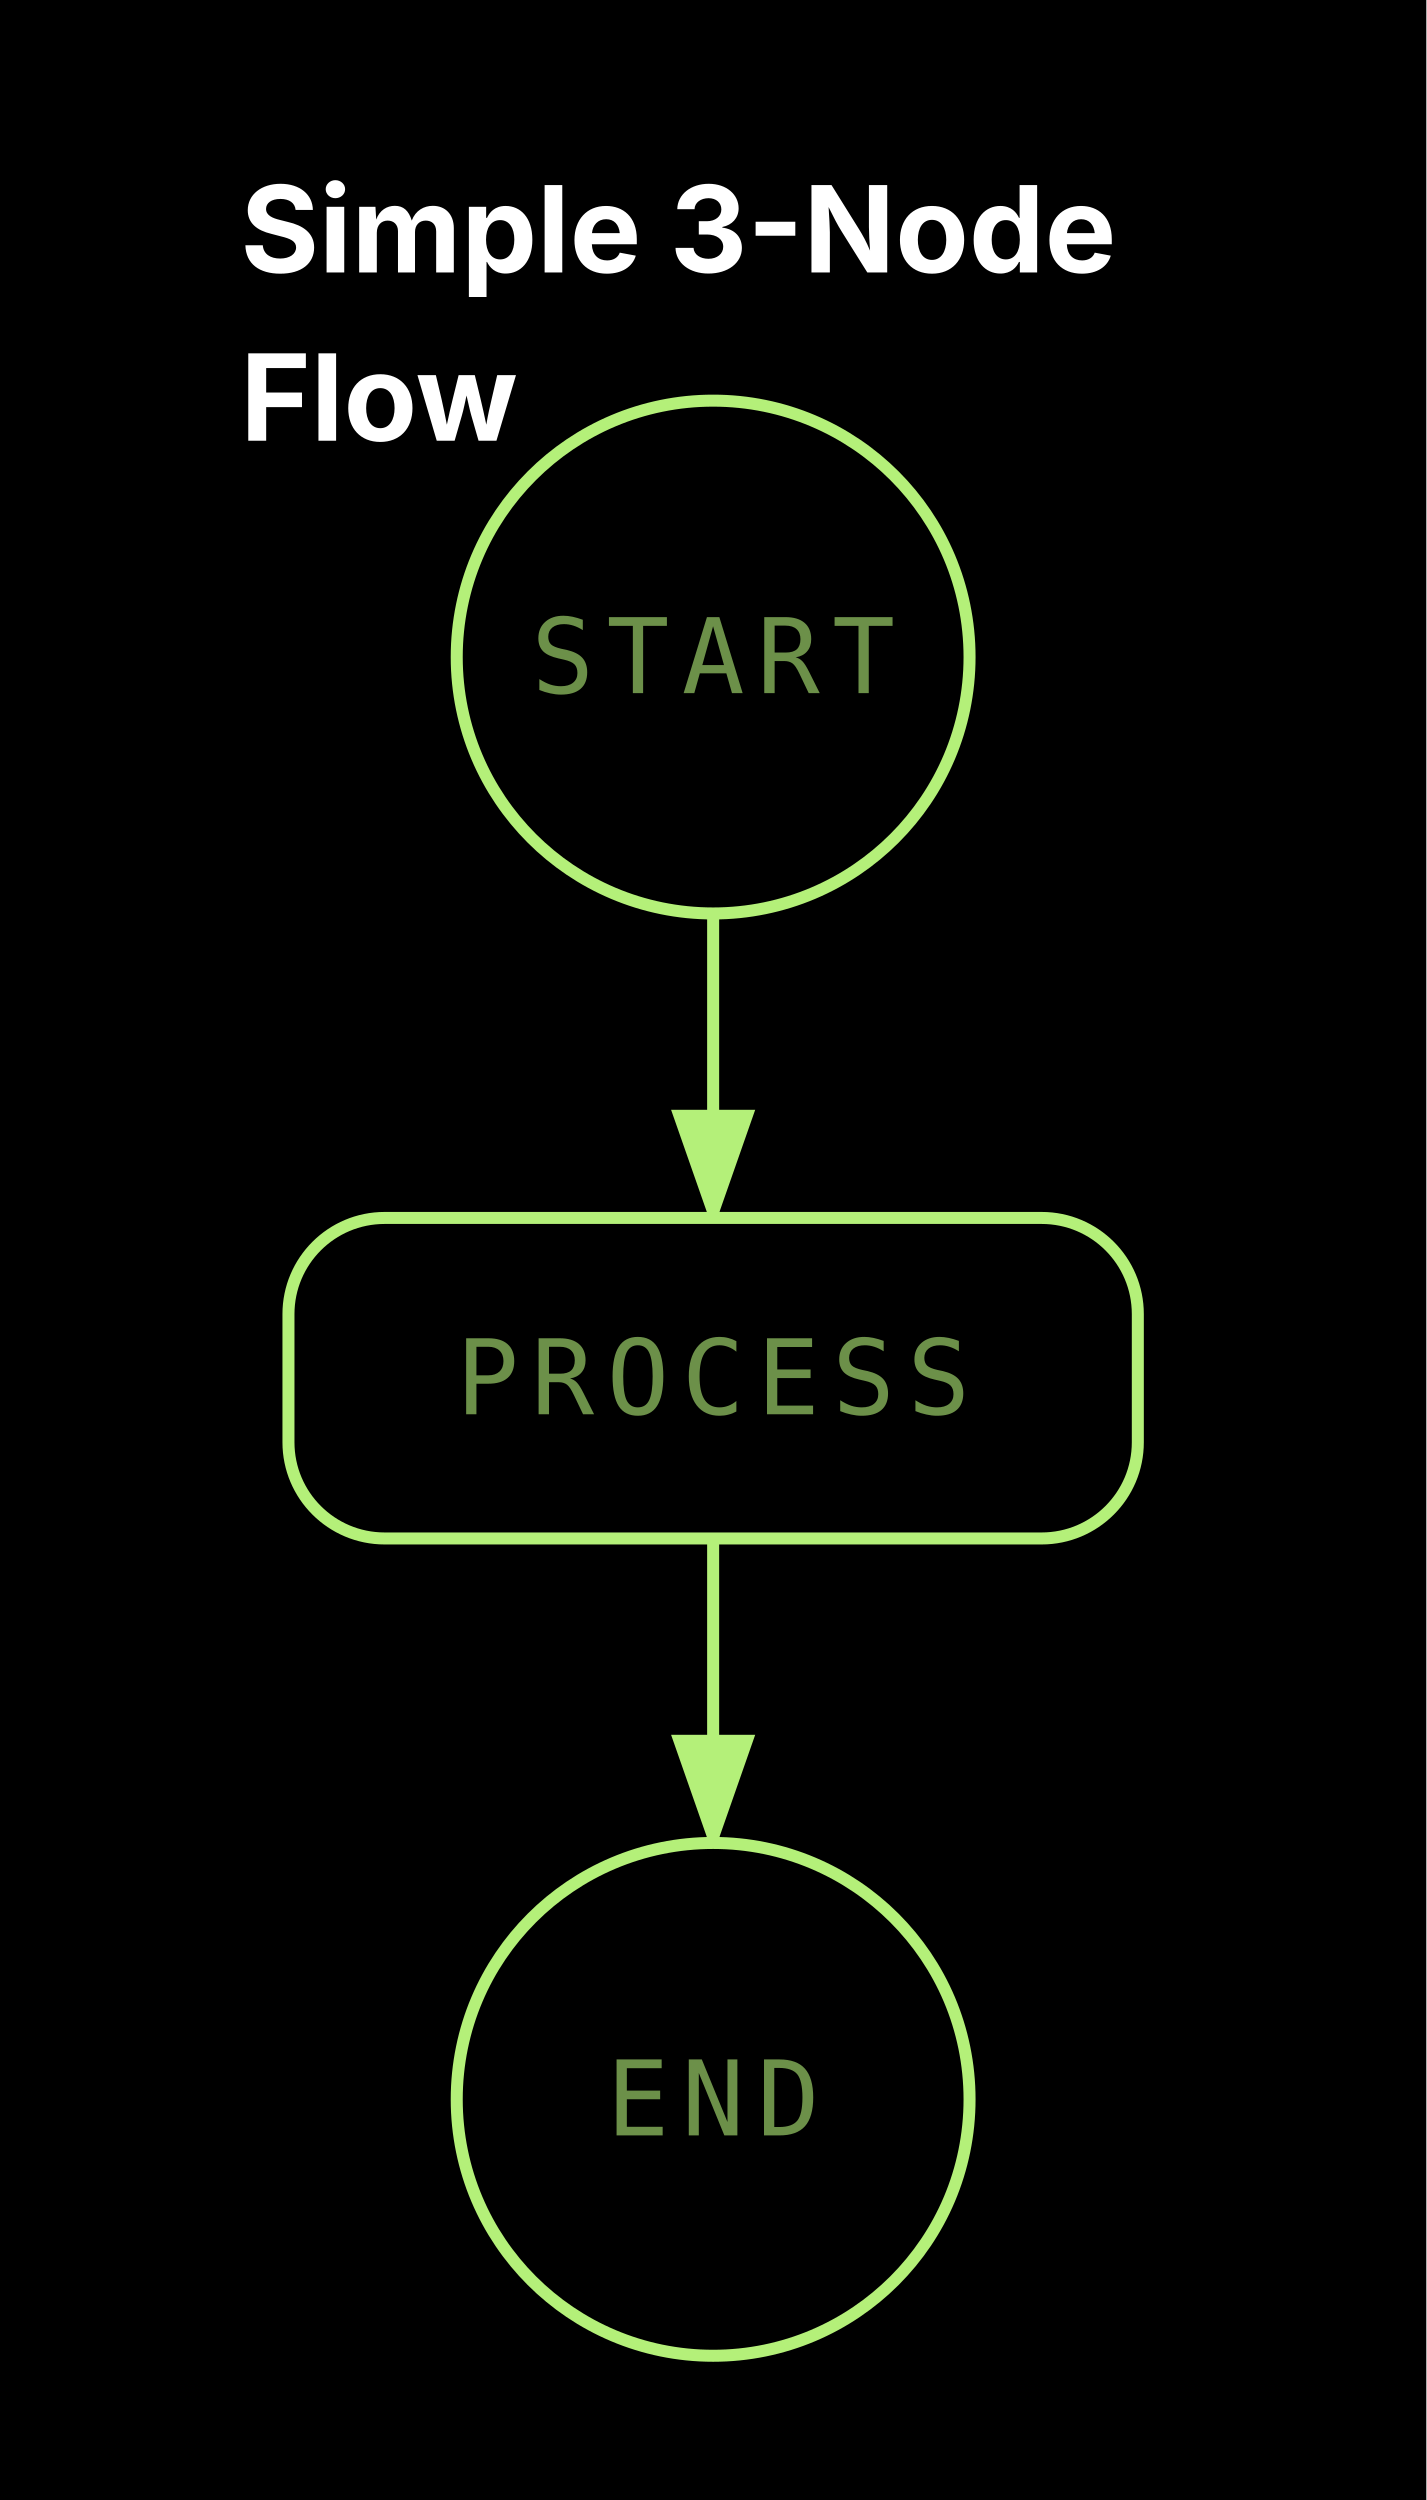
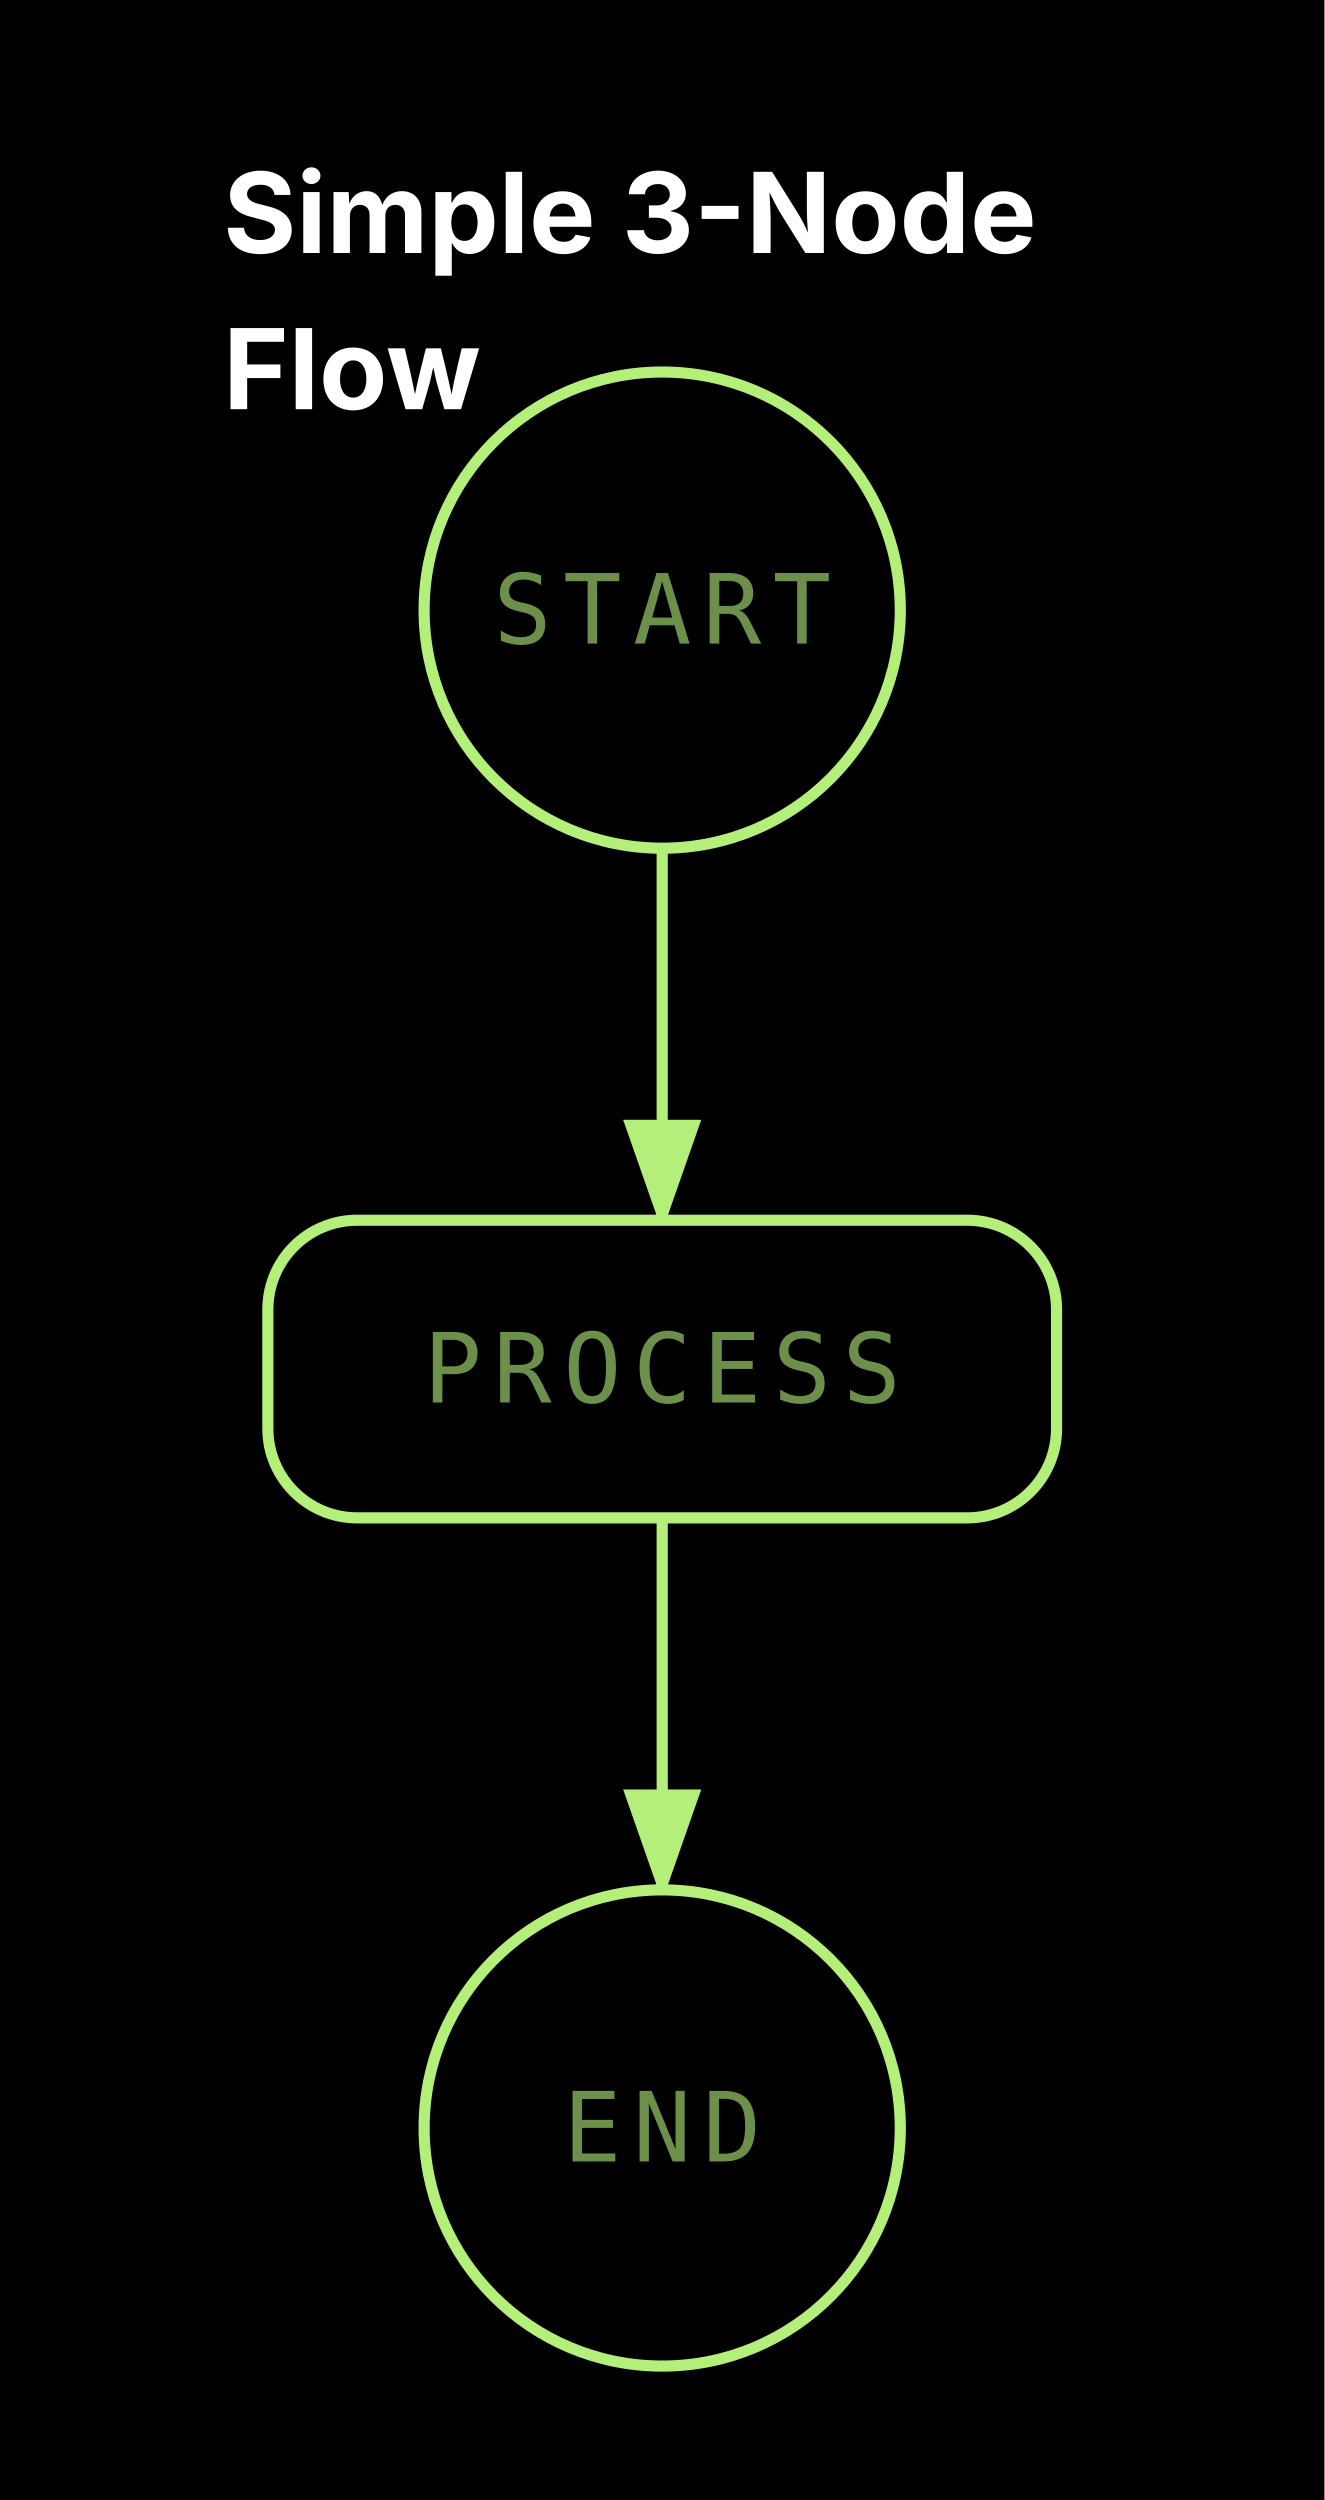
- <svg xmlns="http://www.w3.org/2000/svg" viewBox="0 0 178 312" width="178" height="312">
+ <svg xmlns="http://www.w3.org/2000/svg" viewBox="0 0 178 336" width="178" height="336">
  <defs>
    <pattern id="dotgrid" width="8" height="8" patternUnits="userSpaceOnUse">
      <rect width="8" height="8" fill="#000000" />
      <circle cx="4" cy="4" r="0.8" fill="#b4f079" opacity="0.7" />
    </pattern>
    <pattern id="crosshatch" width="8" height="8" patternUnits="userSpaceOnUse">
      <rect width="8" height="8" fill="#000000" />
      <path d="M0 8L8 0M-1 1L1 -1M7 9L9 7" stroke="#b4f079" stroke-width="0.8" opacity="0.2" />
    </pattern>
    <pattern id="hero" width="6" height="6" patternUnits="userSpaceOnUse">
      <rect width="6" height="6" fill="#3d6b23" />
      <circle cx="3" cy="3" r="0.6" fill="#5a9a35" opacity="0.5" />
    </pattern>
    <marker id="arrowhead" markerWidth="10" markerHeight="7" refX="9" refY="3.5" orient="auto" markerUnits="strokeWidth">
      <polygon points="0 0, 10 3.5, 0 7" fill="#b4f079" />
    </marker>
    <marker id="arrowhead-reverse" markerWidth="10" markerHeight="7" refX="1" refY="3.5" orient="auto" markerUnits="strokeWidth">
      <polygon points="10 0, 0 3.5, 10 7" fill="#b4f079" />
    </marker>
  </defs>
  <rect width="100%" height="100%" fill="#000000" />
  <g class="diagram">
    <text x="30" y="34" font-family="'Inter', 'Helvetica Neue', Arial, sans-serif" font-size="15" fill="#ffffff" font-weight="700">Simple 3-Node</text>
    <text x="30" y="55" font-family="'Inter', 'Helvetica Neue', Arial, sans-serif" font-size="15" fill="#ffffff" font-weight="700">Flow</text>
-     <line x1="89" y1="114" x2="89" y2="152" stroke="#b4f079" stroke-width="1.5" marker-end="url(#arrowhead)" />
-     <line x1="89" y1="192" x2="89" y2="230" stroke="#b4f079" stroke-width="1.5" marker-end="url(#arrowhead)" />
+     <line x1="89" y1="114" x2="89" y2="164" stroke="#b4f079" stroke-width="1.5" marker-end="url(#arrowhead)" />
+     <line x1="89" y1="204" x2="89" y2="254" stroke="#b4f079" stroke-width="1.5" marker-end="url(#arrowhead)" />
    <circle cx="89" cy="82" r="32" fill="#000000" stroke="#b4f079" stroke-width="1.5" />
    <text x="89" y="82" font-family="'JetBrains Mono', 'Fira Code', 'SF Mono', 'Cascadia Code', monospace" font-size="13" fill="#b4f079" opacity="0.6" text-anchor="middle" dominant-baseline="central" letter-spacing="0.12em">START</text>
-     <rect x="36" y="152" width="106" height="40" rx="12" fill="#000000" stroke="#b4f079" stroke-width="1.5" />
-     <text x="89" y="172" font-family="'JetBrains Mono', 'Fira Code', 'SF Mono', 'Cascadia Code', monospace" font-size="13" fill="#b4f079" opacity="0.6" text-anchor="middle" dominant-baseline="central" letter-spacing="0.12em">PROCESS</text>
-     <circle cx="89" cy="262" r="32" fill="#000000" stroke="#b4f079" stroke-width="1.5" />
-     <text x="89" y="262" font-family="'JetBrains Mono', 'Fira Code', 'SF Mono', 'Cascadia Code', monospace" font-size="13" fill="#b4f079" opacity="0.6" text-anchor="middle" dominant-baseline="central" letter-spacing="0.12em">END</text>
+     <rect x="36" y="164" width="106" height="40" rx="12" fill="#000000" stroke="#b4f079" stroke-width="1.5" />
+     <text x="89" y="184" font-family="'JetBrains Mono', 'Fira Code', 'SF Mono', 'Cascadia Code', monospace" font-size="13" fill="#b4f079" opacity="0.6" text-anchor="middle" dominant-baseline="central" letter-spacing="0.12em">PROCESS</text>
+     <circle cx="89" cy="286" r="32" fill="#000000" stroke="#b4f079" stroke-width="1.5" />
+     <text x="89" y="286" font-family="'JetBrains Mono', 'Fira Code', 'SF Mono', 'Cascadia Code', monospace" font-size="13" fill="#b4f079" opacity="0.6" text-anchor="middle" dominant-baseline="central" letter-spacing="0.12em">END</text>
  </g>
</svg>
